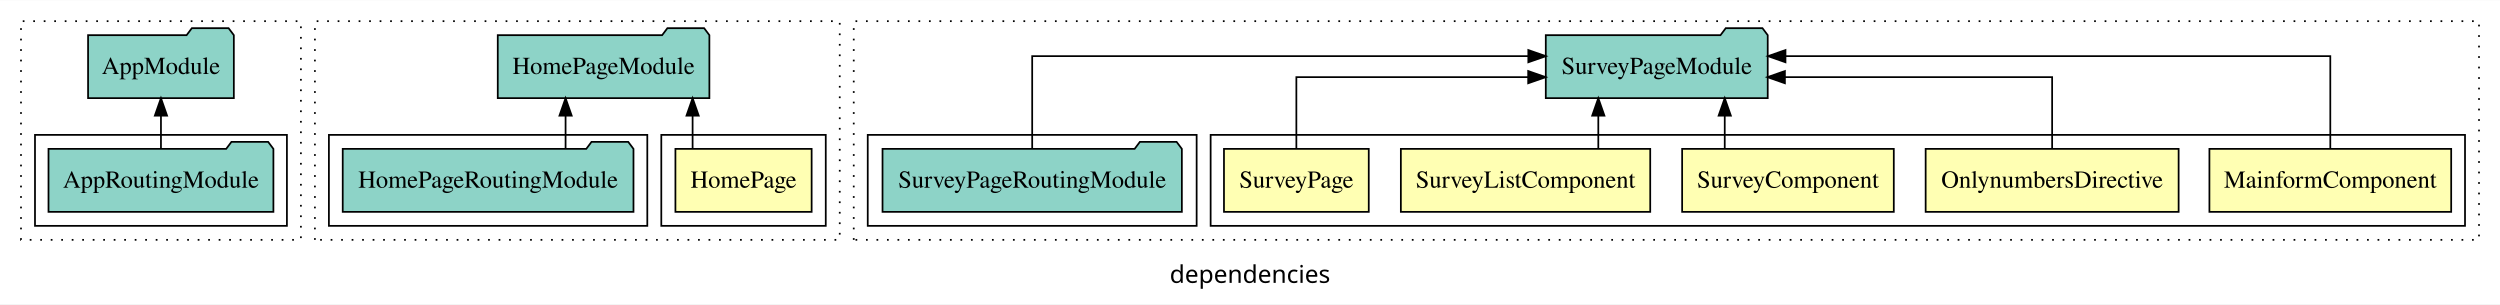
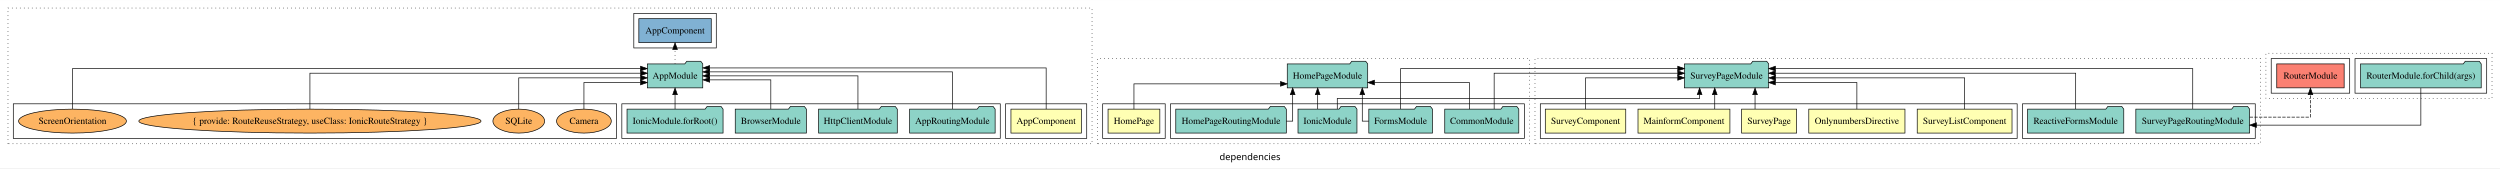
- <svg xmlns="http://www.w3.org/2000/svg" width="1429pt" height="174pt" viewBox="0.00 0.00 1429.00 173.80">
-   <g id="graph0" class="graph" transform="scale(1 1) rotate(0) translate(4 169.8)">
-     <polygon fill="white" stroke="transparent" points="-4,4 -4,-169.8 1425,-169.8 1425,4 -4,4" />
-     <text text-anchor="middle" x="710.5" y="-8.2" font-family="sans-serif" font-size="14.00">dependencies</text>
+ <svg xmlns="http://www.w3.org/2000/svg" width="3759pt" height="253pt" viewBox="0.00 0.00 3759.00 252.80">
+   <g id="graph0" class="graph" transform="scale(1 1) rotate(0) translate(4 248.8)">
+     <polygon fill="white" stroke="transparent" points="-4,4 -4,-248.8 3755,-248.8 3755,4 -4,4" />
+     <text text-anchor="middle" x="1875.5" y="-8.2" font-family="sans-serif" font-size="14.00">dependencies</text>
    <g id="clust1" class="cluster">
-       <polygon fill="none" stroke="black" stroke-dasharray="1,5" points="8,-32.8 8,-157.8 168,-157.8 168,-32.8 8,-32.8" />
-     </g>
-     <g id="clust3" class="cluster">
-       <polygon fill="none" stroke="black" points="16,-40.8 16,-92.8 160,-92.8 160,-40.8 16,-40.8" />
-     </g>
-     <g id="clust13" class="cluster">
-       <polygon fill="none" stroke="black" stroke-dasharray="1,5" points="176,-32.8 176,-157.8 476,-157.8 476,-32.8 176,-32.8" />
-     </g>
-     <g id="clust14" class="cluster">
-       <polygon fill="none" stroke="black" points="374,-40.8 374,-92.8 468,-92.8 468,-40.8 374,-40.8" />
+       <polygon fill="none" stroke="black" stroke-dasharray="1,5" points="8,-32.8 8,-236.8 1638,-236.8 1638,-32.8 8,-32.8" />
+     </g>
+     <g id="clust2" class="cluster">
+       <polygon fill="none" stroke="black" points="1508,-40.8 1508,-92.8 1630,-92.8 1630,-40.8 1508,-40.8" />
+     </g>
+     <g id="clust4" class="cluster">
+       <polygon fill="none" stroke="black" points="931,-40.8 931,-92.8 1500,-92.8 1500,-40.8 931,-40.8" />
+     </g>
+     <g id="clust6" class="cluster">
+       <polygon fill="none" stroke="black" points="949,-176.8 949,-228.8 1073,-228.8 1073,-176.8 949,-176.8" />
+     </g>
+     <g id="clust7" class="cluster">
+       <polygon fill="none" stroke="black" points="16,-40.8 16,-92.8 923,-92.8 923,-40.8 16,-40.8" />
+     </g>
+     <g id="clust8" class="cluster">
+       <polygon fill="none" stroke="black" stroke-dasharray="1,5" points="1646,-32.8 1646,-160.8 2296,-160.8 2296,-32.8 1646,-32.8" />
+     </g>
+     <g id="clust9" class="cluster">
+       <polygon fill="none" stroke="black" points="1654,-40.8 1654,-92.8 1748,-92.8 1748,-40.8 1654,-40.8" />
+     </g>
+     <g id="clust11" class="cluster">
+       <polygon fill="none" stroke="black" points="1756,-40.8 1756,-92.8 2288,-92.8 2288,-40.8 1756,-40.8" />
+     </g>
+     <g id="clust15" class="cluster">
+       <polygon fill="none" stroke="black" stroke-dasharray="1,5" points="2304,-32.8 2304,-160.8 3395,-160.8 3395,-32.8 2304,-32.8" />
    </g>
    <g id="clust16" class="cluster">
-       <polygon fill="none" stroke="black" points="184,-40.8 184,-92.8 366,-92.8 366,-40.8 184,-40.8" />
+       <polygon fill="none" stroke="black" points="2312,-40.8 2312,-92.8 3029,-92.8 3029,-40.8 2312,-40.8" />
+     </g>
+     <g id="clust22" class="cluster">
+       <polygon fill="none" stroke="black" points="3037,-40.8 3037,-92.8 3387,-92.8 3387,-40.8 3037,-40.8" />
    </g>
    <g id="clust26" class="cluster">
-       <polygon fill="none" stroke="black" stroke-dasharray="1,5" points="484,-32.8 484,-157.8 1413,-157.8 1413,-32.8 484,-32.8" />
-     </g>
-     <g id="clust27" class="cluster">
-       <polygon fill="none" stroke="black" points="688,-40.8 688,-92.8 1405,-92.8 1405,-40.8 688,-40.8" />
-     </g>
-     <g id="clust33" class="cluster">
-       <polygon fill="none" stroke="black" points="492,-40.8 492,-92.8 680,-92.8 680,-40.8 492,-40.8" />
+       <polygon fill="none" stroke="black" stroke-dasharray="1,5" points="3403,-100.8 3403,-168.8 3743,-168.8 3743,-100.8 3403,-100.8" />
+     </g>
+     <g id="clust28" class="cluster">
+       <polygon fill="none" stroke="black" points="3537,-108.8 3537,-160.8 3735,-160.8 3735,-108.8 3537,-108.8" />
+     </g>
+     <g id="clust29" class="cluster">
+       <polygon fill="none" stroke="black" points="3411,-108.8 3411,-160.8 3529,-160.8 3529,-108.8 3411,-108.8" />
    </g>
    <g id="node1" class="node">
-       <polygon fill="#8dd3c7" stroke="black" points="152.28,-84.8 149.28,-88.8 128.28,-88.8 125.28,-84.8 23.72,-84.8 23.72,-48.8 152.28,-48.8 152.28,-84.8" />
-       <text text-anchor="middle" x="88" y="-62.6" font-family="Times,serif" font-size="14.00">AppRoutingModule</text>
+       <polygon fill="#ffffb3" stroke="black" points="1621.94,-84.8 1516.06,-84.8 1516.06,-48.8 1621.94,-48.8 1621.94,-84.8" />
+       <text text-anchor="middle" x="1569" y="-62.6" font-family="Times,serif" font-size="14.00">AppComponent</text>
    </g>
    <g id="node2" class="node">
-       <polygon fill="#8dd3c7" stroke="black" points="129.66,-149.8 126.66,-153.8 105.66,-153.8 102.66,-149.8 46.34,-149.8 46.34,-113.8 129.66,-113.8 129.66,-149.8" />
-       <text text-anchor="middle" x="88" y="-127.6" font-family="Times,serif" font-size="14.00">AppModule</text>
+       <polygon fill="#8dd3c7" stroke="black" points="1052.66,-152.8 1049.66,-156.8 1028.66,-156.8 1025.66,-152.8 969.34,-152.8 969.34,-116.8 1052.66,-116.8 1052.66,-152.8" />
+       <text text-anchor="middle" x="1011" y="-130.6" font-family="Times,serif" font-size="14.00">AppModule</text>
    </g>
    <g id="edge1" class="edge">
-       <path fill="none" stroke="black" d="M88,-84.91C88,-84.91 88,-103.79 88,-103.79" />
-       <polygon fill="black" stroke="black" points="84.5,-103.79 88,-113.79 91.5,-103.79 84.5,-103.79" />
+       <path fill="none" stroke="black" d="M1569,-84.95C1569,-108.56 1569,-146.8 1569,-146.8 1569,-146.8 1062.94,-146.8 1062.94,-146.8" />
+       <polygon fill="black" stroke="black" points="1062.94,-143.3 1052.94,-146.8 1062.94,-150.3 1062.94,-143.3" />
+     </g>
+     <g id="node7" class="node">
+       <polygon fill="#80b1d3" stroke="black" points="1065.44,-220.8 956.56,-220.8 956.56,-184.8 1065.44,-184.8 1065.44,-220.8" />
+       <text text-anchor="middle" x="1011" y="-198.6" font-family="Times,serif" font-size="14.00">AppComponent </text>
+     </g>
+     <g id="edge6" class="edge">
+       <path fill="none" stroke="black" stroke-dasharray="1,5" d="M1011,-153.02C1011,-153.02 1011,-174.53 1011,-174.53" />
+       <polygon fill="black" stroke="black" points="1007.5,-174.53 1011,-184.53 1014.5,-174.53 1007.5,-174.53" />
    </g>
    <g id="node3" class="node">
-       <polygon fill="#ffffb3" stroke="black" points="459.93,-84.8 382.07,-84.8 382.07,-48.8 459.93,-48.8 459.93,-84.8" />
-       <text text-anchor="middle" x="421" y="-62.6" font-family="Times,serif" font-size="14.00">HomePage</text>
+       <polygon fill="#8dd3c7" stroke="black" points="1208.49,-84.8 1205.49,-88.8 1184.49,-88.8 1181.49,-84.8 1101.51,-84.8 1101.51,-48.8 1208.49,-48.8 1208.49,-84.8" />
+       <text text-anchor="middle" x="1155" y="-62.6" font-family="Times,serif" font-size="14.00">BrowserModule</text>
+     </g>
+     <g id="edge2" class="edge">
+       <path fill="none" stroke="black" d="M1155,-85.07C1155,-103.36 1155,-128.8 1155,-128.8 1155,-128.8 1063.04,-128.8 1063.04,-128.8" />
+       <polygon fill="black" stroke="black" points="1063.04,-125.3 1053.04,-128.8 1063.04,-132.3 1063.04,-125.3" />
    </g>
    <g id="node4" class="node">
-       <polygon fill="#8dd3c7" stroke="black" points="401.48,-149.8 398.48,-153.8 377.48,-153.8 374.48,-149.8 280.52,-149.8 280.52,-113.8 401.48,-113.8 401.48,-149.8" />
-       <text text-anchor="middle" x="341" y="-127.6" font-family="Times,serif" font-size="14.00">HomePageModule</text>
-     </g>
-     <g id="edge2" class="edge">
-       <path fill="none" stroke="black" d="M391.89,-84.91C391.89,-84.91 391.89,-103.79 391.89,-103.79" />
-       <polygon fill="black" stroke="black" points="388.39,-103.79 391.89,-113.79 395.39,-103.79 388.39,-103.79" />
+       <polygon fill="#8dd3c7" stroke="black" points="1083.19,-84.8 1080.19,-88.8 1059.19,-88.8 1056.19,-84.8 938.81,-84.8 938.81,-48.8 1083.19,-48.8 1083.19,-84.8" />
+       <text text-anchor="middle" x="1011" y="-62.6" font-family="Times,serif" font-size="14.00">IonicModule.forRoot()</text>
+     </g>
+     <g id="edge3" class="edge">
+       <path fill="none" stroke="black" d="M1011,-85.02C1011,-85.02 1011,-106.53 1011,-106.53" />
+       <polygon fill="black" stroke="black" points="1007.5,-106.53 1011,-116.53 1014.5,-106.53 1007.5,-106.53" />
    </g>
    <g id="node5" class="node">
-       <polygon fill="#8dd3c7" stroke="black" points="358.1,-84.8 355.1,-88.8 334.1,-88.8 331.1,-84.8 191.9,-84.8 191.9,-48.8 358.1,-48.8 358.1,-84.8" />
-       <text text-anchor="middle" x="275" y="-62.6" font-family="Times,serif" font-size="14.00">HomePageRoutingModule</text>
-     </g>
-     <g id="edge3" class="edge">
-       <path fill="none" stroke="black" d="M319.28,-84.91C319.28,-84.91 319.28,-103.79 319.28,-103.79" />
-       <polygon fill="black" stroke="black" points="315.78,-103.79 319.28,-113.79 322.78,-103.79 315.78,-103.79" />
+       <polygon fill="#8dd3c7" stroke="black" points="1492.28,-84.8 1489.28,-88.8 1468.28,-88.8 1465.28,-84.8 1363.72,-84.8 1363.72,-48.8 1492.28,-48.8 1492.28,-84.8" />
+       <text text-anchor="middle" x="1428" y="-62.6" font-family="Times,serif" font-size="14.00">AppRoutingModule</text>
+     </g>
+     <g id="edge4" class="edge">
+       <path fill="none" stroke="black" d="M1428,-85.09C1428,-107.01 1428,-140.8 1428,-140.8 1428,-140.8 1062.89,-140.8 1062.89,-140.8" />
+       <polygon fill="black" stroke="black" points="1062.89,-137.3 1052.89,-140.8 1062.89,-144.3 1062.89,-137.3" />
    </g>
    <g id="node6" class="node">
-       <polygon fill="#ffffb3" stroke="black" points="1397.1,-84.8 1258.9,-84.8 1258.9,-48.8 1397.1,-48.8 1397.1,-84.8" />
-       <text text-anchor="middle" x="1328" y="-62.6" font-family="Times,serif" font-size="14.00">MainformComponent</text>
+       <polygon fill="#8dd3c7" stroke="black" points="1345.16,-84.8 1342.16,-88.8 1321.16,-88.8 1318.16,-84.8 1226.84,-84.8 1226.84,-48.8 1345.16,-48.8 1345.16,-84.8" />
+       <text text-anchor="middle" x="1286" y="-62.6" font-family="Times,serif" font-size="14.00">HttpClientModule</text>
+     </g>
+     <g id="edge5" class="edge">
+       <path fill="none" stroke="black" d="M1286,-85.02C1286,-105.17 1286,-134.8 1286,-134.8 1286,-134.8 1062.77,-134.8 1062.77,-134.8" />
+       <polygon fill="black" stroke="black" points="1062.77,-131.3 1052.77,-134.8 1062.77,-138.3 1062.77,-131.3" />
+     </g>
+     <g id="node8" class="node">
+       <ellipse fill="#fdb462" stroke="black" cx="462" cy="-66.8" rx="257.29" ry="18" />
+       <text text-anchor="middle" x="462" y="-62.6" font-family="Times,serif" font-size="14.00">{ provide: RouteReuseStrategy, useClass: IonicRouteStrategy }</text>
+     </g>
+     <g id="edge7" class="edge">
+       <path fill="none" stroke="black" d="M462,-84.97C462,-106.3 462,-138.8 462,-138.8 462,-138.8 959.29,-138.8 959.29,-138.8" />
+       <polygon fill="black" stroke="black" points="959.29,-142.3 969.29,-138.8 959.29,-135.3 959.29,-142.3" />
+     </g>
+     <g id="node9" class="node">
+       <ellipse fill="#fdb462" stroke="black" cx="105" cy="-66.8" rx="81.08" ry="18" />
+       <text text-anchor="middle" x="105" y="-62.6" font-family="Times,serif" font-size="14.00">ScreenOrientation</text>
+     </g>
+     <g id="edge8" class="edge">
+       <path fill="none" stroke="black" d="M105,-85.12C105,-108.46 105,-145.8 105,-145.8 105,-145.8 959.12,-145.8 959.12,-145.8" />
+       <polygon fill="black" stroke="black" points="959.12,-149.3 969.12,-145.8 959.12,-142.3 959.12,-149.3" />
+     </g>
+     <g id="node10" class="node">
+       <ellipse fill="#fdb462" stroke="black" cx="874" cy="-66.8" rx="41.13" ry="18" />
+       <text text-anchor="middle" x="874" y="-62.6" font-family="Times,serif" font-size="14.00">Camera</text>
+     </g>
+     <g id="edge9" class="edge">
+       <path fill="none" stroke="black" d="M874,-84.83C874,-101.86 874,-124.8 874,-124.8 874,-124.8 959.15,-124.8 959.15,-124.8" />
+       <polygon fill="black" stroke="black" points="959.15,-128.3 969.15,-124.8 959.15,-121.3 959.15,-128.3" />
    </g>
    <g id="node11" class="node">
-       <polygon fill="#8dd3c7" stroke="black" points="1006.43,-149.8 1003.43,-153.8 982.43,-153.8 979.43,-149.8 879.57,-149.8 879.57,-113.8 1006.43,-113.8 1006.43,-149.8" />
-       <text text-anchor="middle" x="943" y="-127.6" font-family="Times,serif" font-size="14.00">SurveyPageModule</text>
-     </g>
-     <g id="edge4" class="edge">
-       <path fill="none" stroke="black" d="M1328,-85.08C1328,-106.12 1328,-137.8 1328,-137.8 1328,-137.8 1016.57,-137.8 1016.57,-137.8" />
-       <polygon fill="black" stroke="black" points="1016.57,-134.3 1006.57,-137.8 1016.57,-141.3 1016.57,-134.3" />
-     </g>
-     <g id="node7" class="node">
-       <polygon fill="#ffffb3" stroke="black" points="1241.3,-84.8 1096.7,-84.8 1096.7,-48.8 1241.3,-48.8 1241.3,-84.8" />
-       <text text-anchor="middle" x="1169" y="-62.6" font-family="Times,serif" font-size="14.00">OnlynumbersDirective</text>
-     </g>
-     <g id="edge5" class="edge">
-       <path fill="none" stroke="black" d="M1169,-84.82C1169,-102.17 1169,-125.8 1169,-125.8 1169,-125.8 1016.25,-125.8 1016.25,-125.8" />
-       <polygon fill="black" stroke="black" points="1016.25,-122.3 1006.25,-125.8 1016.25,-129.3 1016.25,-122.3" />
-     </g>
-     <g id="node8" class="node">
-       <polygon fill="#ffffb3" stroke="black" points="1078.49,-84.8 957.51,-84.8 957.51,-48.8 1078.49,-48.8 1078.49,-84.8" />
-       <text text-anchor="middle" x="1018" y="-62.6" font-family="Times,serif" font-size="14.00">SurveyComponent</text>
-     </g>
-     <g id="edge6" class="edge">
-       <path fill="none" stroke="black" d="M981.86,-84.91C981.86,-84.91 981.86,-103.79 981.86,-103.79" />
-       <polygon fill="black" stroke="black" points="978.36,-103.79 981.86,-113.79 985.36,-103.79 978.36,-103.79" />
-     </g>
-     <g id="node9" class="node">
-       <polygon fill="#ffffb3" stroke="black" points="939.27,-84.8 796.73,-84.8 796.73,-48.8 939.27,-48.8 939.27,-84.8" />
-       <text text-anchor="middle" x="868" y="-62.6" font-family="Times,serif" font-size="14.00">SurveyListComponent</text>
-     </g>
-     <g id="edge7" class="edge">
-       <path fill="none" stroke="black" d="M909.59,-84.91C909.59,-84.91 909.59,-103.79 909.59,-103.79" />
-       <polygon fill="black" stroke="black" points="906.09,-103.79 909.59,-113.79 913.09,-103.79 906.09,-103.79" />
-     </g>
-     <g id="node10" class="node">
-       <polygon fill="#ffffb3" stroke="black" points="778.38,-84.8 695.62,-84.8 695.62,-48.8 778.38,-48.8 778.38,-84.8" />
-       <text text-anchor="middle" x="737" y="-62.6" font-family="Times,serif" font-size="14.00">SurveyPage</text>
-     </g>
-     <g id="edge8" class="edge">
-       <path fill="none" stroke="black" d="M737,-84.82C737,-102.17 737,-125.8 737,-125.8 737,-125.8 869.51,-125.8 869.51,-125.8" />
-       <polygon fill="black" stroke="black" points="869.51,-129.3 879.51,-125.8 869.51,-122.3 869.51,-129.3" />
+       <ellipse fill="#fdb462" stroke="black" cx="776" cy="-66.8" rx="38.86" ry="18" />
+       <text text-anchor="middle" x="776" y="-62.6" font-family="Times,serif" font-size="14.00">SQLite</text>
+     </g>
+     <g id="edge10" class="edge">
+       <path fill="none" stroke="black" d="M776,-84.91C776,-104.14 776,-131.8 776,-131.8 776,-131.8 959.26,-131.8 959.26,-131.8" />
+       <polygon fill="black" stroke="black" points="959.26,-135.3 969.26,-131.8 959.26,-128.3 959.26,-135.3" />
    </g>
    <g id="node12" class="node">
-       <polygon fill="#8dd3c7" stroke="black" points="671.55,-84.8 668.55,-88.8 647.55,-88.8 644.55,-84.8 500.45,-84.8 500.45,-48.8 671.55,-48.8 671.55,-84.8" />
-       <text text-anchor="middle" x="586" y="-62.6" font-family="Times,serif" font-size="14.00">SurveyPageRoutingModule</text>
-     </g>
-     <g id="edge9" class="edge">
-       <path fill="none" stroke="black" d="M586,-85.08C586,-106.12 586,-137.8 586,-137.8 586,-137.8 869.59,-137.8 869.59,-137.8" />
-       <polygon fill="black" stroke="black" points="869.59,-141.3 879.59,-137.8 869.59,-134.3 869.59,-141.3" />
+       <polygon fill="#ffffb3" stroke="black" points="1739.93,-84.8 1662.07,-84.8 1662.07,-48.8 1739.93,-48.8 1739.93,-84.8" />
+       <text text-anchor="middle" x="1701" y="-62.6" font-family="Times,serif" font-size="14.00">HomePage</text>
+     </g>
+     <g id="node13" class="node">
+       <polygon fill="#8dd3c7" stroke="black" points="2052.48,-152.8 2049.48,-156.8 2028.48,-156.8 2025.48,-152.8 1931.52,-152.8 1931.52,-116.8 2052.48,-116.8 2052.48,-152.8" />
+       <text text-anchor="middle" x="1992" y="-130.6" font-family="Times,serif" font-size="14.00">HomePageModule</text>
+     </g>
+     <g id="edge11" class="edge">
+       <path fill="none" stroke="black" d="M1701,-84.83C1701,-101.2 1701,-122.8 1701,-122.8 1701,-122.8 1921.35,-122.8 1921.35,-122.8" />
+       <polygon fill="black" stroke="black" points="1921.35,-126.3 1931.35,-122.8 1921.35,-119.3 1921.35,-126.3" />
+     </g>
+     <g id="node14" class="node">
+       <polygon fill="#8dd3c7" stroke="black" points="2279.67,-84.8 2276.67,-88.8 2255.67,-88.8 2252.67,-84.8 2168.33,-84.8 2168.33,-48.8 2279.67,-48.8 2279.67,-84.8" />
+       <text text-anchor="middle" x="2224" y="-62.6" font-family="Times,serif" font-size="14.00">CommonModule</text>
+     </g>
+     <g id="edge12" class="edge">
+       <path fill="none" stroke="black" d="M2205.39,-84.83C2205.39,-101.86 2205.39,-124.8 2205.39,-124.8 2205.39,-124.8 2062.58,-124.8 2062.58,-124.8" />
+       <polygon fill="black" stroke="black" points="2062.58,-121.3 2052.58,-124.8 2062.58,-128.3 2062.58,-121.3" />
+     </g>
+     <g id="node23" class="node">
+       <polygon fill="#8dd3c7" stroke="black" points="2655.43,-152.8 2652.43,-156.8 2631.43,-156.8 2628.43,-152.8 2528.57,-152.8 2528.57,-116.8 2655.43,-116.8 2655.43,-152.8" />
+       <text text-anchor="middle" x="2592" y="-130.6" font-family="Times,serif" font-size="14.00">SurveyPageModule</text>
+     </g>
+     <g id="edge21" class="edge">
+       <path fill="none" stroke="black" d="M2242.61,-84.97C2242.61,-106.3 2242.61,-138.8 2242.61,-138.8 2242.61,-138.8 2518.73,-138.8 2518.73,-138.8" />
+       <polygon fill="black" stroke="black" points="2518.73,-142.3 2528.73,-138.8 2518.73,-135.3 2518.73,-142.3" />
+     </g>
+     <g id="node15" class="node">
+       <polygon fill="#8dd3c7" stroke="black" points="2149.84,-84.8 2146.84,-88.8 2125.84,-88.8 2122.84,-84.8 2054.16,-84.8 2054.16,-48.8 2149.84,-48.8 2149.84,-84.8" />
+       <text text-anchor="middle" x="2102" y="-62.6" font-family="Times,serif" font-size="14.00">FormsModule</text>
+     </g>
+     <g id="edge13" class="edge">
+       <path fill="none" stroke="black" d="M2054.11,-66.8C2048.27,-66.8 2044.32,-66.8 2044.32,-66.8 2044.32,-66.8 2044.32,-106.58 2044.32,-106.58" />
+       <polygon fill="black" stroke="black" points="2040.82,-106.58 2044.32,-116.58 2047.82,-106.58 2040.82,-106.58" />
+     </g>
+     <g id="edge22" class="edge">
+       <path fill="none" stroke="black" d="M2102,-85.12C2102,-108.46 2102,-145.8 2102,-145.8 2102,-145.8 2518.69,-145.8 2518.69,-145.8" />
+       <polygon fill="black" stroke="black" points="2518.69,-149.3 2528.69,-145.8 2518.69,-142.3 2518.69,-149.3" />
+     </g>
+     <g id="node16" class="node">
+       <polygon fill="#8dd3c7" stroke="black" points="2036.32,-84.8 2033.32,-88.8 2012.32,-88.8 2009.32,-84.8 1947.68,-84.8 1947.68,-48.8 2036.32,-48.8 2036.32,-84.8" />
+       <text text-anchor="middle" x="1992" y="-62.6" font-family="Times,serif" font-size="14.00">IonicModule</text>
+     </g>
+     <g id="edge14" class="edge">
+       <path fill="none" stroke="black" d="M1977.28,-85.02C1977.28,-85.02 1977.28,-106.53 1977.28,-106.53" />
+       <polygon fill="black" stroke="black" points="1973.78,-106.53 1977.28,-116.53 1980.78,-106.53 1973.78,-106.53" />
+     </g>
+     <g id="edge24" class="edge">
+       <path fill="none" stroke="black" d="M2006.72,-84.99C2006.72,-93.08 2006.72,-100.8 2006.72,-100.8 2006.72,-100.8 2551.54,-100.8 2551.54,-100.8 2551.54,-100.8 2551.54,-106.61 2551.54,-106.61" />
+       <polygon fill="black" stroke="black" points="2548.04,-106.61 2551.54,-116.61 2555.04,-106.61 2548.04,-106.61" />
+     </g>
+     <g id="node17" class="node">
+       <polygon fill="#8dd3c7" stroke="black" points="1930.1,-84.8 1927.1,-88.8 1906.1,-88.8 1903.1,-84.8 1763.9,-84.8 1763.9,-48.8 1930.1,-48.8 1930.1,-84.8" />
+       <text text-anchor="middle" x="1847" y="-62.6" font-family="Times,serif" font-size="14.00">HomePageRoutingModule</text>
+     </g>
+     <g id="edge15" class="edge">
+       <path fill="none" stroke="black" d="M1930.11,-66.8C1936,-66.8 1939.68,-66.8 1939.68,-66.8 1939.68,-66.8 1939.68,-106.58 1939.68,-106.58" />
+       <polygon fill="black" stroke="black" points="1936.18,-106.58 1939.68,-116.58 1943.18,-106.58 1936.18,-106.58" />
+     </g>
+     <g id="node18" class="node">
+       <polygon fill="#ffffb3" stroke="black" points="2697.38,-84.8 2614.62,-84.8 2614.62,-48.8 2697.38,-48.8 2697.38,-84.8" />
+       <text text-anchor="middle" x="2656" y="-62.6" font-family="Times,serif" font-size="14.00">SurveyPage</text>
+     </g>
+     <g id="edge16" class="edge">
+       <path fill="none" stroke="black" d="M2634.89,-85.02C2634.89,-85.02 2634.89,-106.53 2634.89,-106.53" />
+       <polygon fill="black" stroke="black" points="2631.39,-106.53 2634.89,-116.53 2638.39,-106.53 2631.39,-106.53" />
+     </g>
+     <g id="node19" class="node">
+       <polygon fill="#ffffb3" stroke="black" points="2597.1,-84.8 2458.9,-84.8 2458.9,-48.8 2597.1,-48.8 2597.1,-84.8" />
+       <text text-anchor="middle" x="2528" y="-62.6" font-family="Times,serif" font-size="14.00">MainformComponent</text>
+     </g>
+     <g id="edge17" class="edge">
+       <path fill="none" stroke="black" d="M2574.29,-85.02C2574.29,-85.02 2574.29,-106.53 2574.29,-106.53" />
+       <polygon fill="black" stroke="black" points="2570.79,-106.53 2574.29,-116.53 2577.79,-106.53 2570.79,-106.53" />
+     </g>
+     <g id="node20" class="node">
+       <polygon fill="#ffffb3" stroke="black" points="2440.49,-84.8 2319.51,-84.8 2319.51,-48.8 2440.49,-48.8 2440.49,-84.8" />
+       <text text-anchor="middle" x="2380" y="-62.6" font-family="Times,serif" font-size="14.00">SurveyComponent</text>
+     </g>
+     <g id="edge18" class="edge">
+       <path fill="none" stroke="black" d="M2380,-84.91C2380,-104.14 2380,-131.8 2380,-131.8 2380,-131.8 2518.68,-131.8 2518.68,-131.8" />
+       <polygon fill="black" stroke="black" points="2518.68,-135.3 2528.68,-131.8 2518.68,-128.3 2518.68,-135.3" />
+     </g>
+     <g id="node21" class="node">
+       <polygon fill="#ffffb3" stroke="black" points="3021.27,-84.8 2878.73,-84.8 2878.73,-48.8 3021.27,-48.8 3021.27,-84.8" />
+       <text text-anchor="middle" x="2950" y="-62.6" font-family="Times,serif" font-size="14.00">SurveyListComponent</text>
+     </g>
+     <g id="edge19" class="edge">
+       <path fill="none" stroke="black" d="M2950,-84.91C2950,-104.14 2950,-131.8 2950,-131.8 2950,-131.8 2665.59,-131.8 2665.59,-131.8" />
+       <polygon fill="black" stroke="black" points="2665.59,-128.3 2655.59,-131.8 2665.59,-135.3 2665.59,-128.3" />
+     </g>
+     <g id="node22" class="node">
+       <polygon fill="#ffffb3" stroke="black" points="2860.3,-84.8 2715.7,-84.8 2715.7,-48.8 2860.3,-48.8 2860.3,-84.8" />
+       <text text-anchor="middle" x="2788" y="-62.6" font-family="Times,serif" font-size="14.00">OnlynumbersDirective</text>
+     </g>
+     <g id="edge20" class="edge">
+       <path fill="none" stroke="black" d="M2788,-84.83C2788,-101.86 2788,-124.8 2788,-124.8 2788,-124.8 2665.36,-124.8 2665.36,-124.8" />
+       <polygon fill="black" stroke="black" points="2665.36,-121.3 2655.36,-124.8 2665.36,-128.3 2665.36,-121.3" />
+     </g>
+     <g id="node24" class="node">
+       <polygon fill="#8dd3c7" stroke="black" points="3189.31,-84.8 3186.31,-88.8 3165.31,-88.8 3162.31,-84.8 3044.69,-84.8 3044.69,-48.8 3189.31,-48.8 3189.31,-84.8" />
+       <text text-anchor="middle" x="3117" y="-62.6" font-family="Times,serif" font-size="14.00">ReactiveFormsModule</text>
+     </g>
+     <g id="edge23" class="edge">
+       <path fill="none" stroke="black" d="M3117,-84.97C3117,-106.3 3117,-138.8 3117,-138.8 3117,-138.8 2665.33,-138.8 2665.33,-138.8" />
+       <polygon fill="black" stroke="black" points="2665.33,-135.3 2655.33,-138.8 2665.33,-142.3 2665.33,-135.3" />
+     </g>
+     <g id="node25" class="node">
+       <polygon fill="#8dd3c7" stroke="black" points="3378.55,-84.8 3375.55,-88.8 3354.55,-88.8 3351.55,-84.8 3207.45,-84.8 3207.45,-48.8 3378.55,-48.8 3378.55,-84.8" />
+       <text text-anchor="middle" x="3293" y="-62.6" font-family="Times,serif" font-size="14.00">SurveyPageRoutingModule</text>
+     </g>
+     <g id="edge25" class="edge">
+       <path fill="none" stroke="black" d="M3293,-85.12C3293,-108.46 3293,-145.8 3293,-145.8 3293,-145.8 2665.45,-145.8 2665.45,-145.8" />
+       <polygon fill="black" stroke="black" points="2665.45,-142.3 2655.45,-145.8 2665.45,-149.3 2665.45,-142.3" />
+     </g>
+     <g id="node27" class="node">
+       <polygon fill="#fb8072" stroke="black" points="3520.66,-152.8 3419.34,-152.8 3419.34,-116.8 3520.66,-116.8 3520.66,-152.8" />
+       <text text-anchor="middle" x="3470" y="-130.6" font-family="Times,serif" font-size="14.00">RouterModule </text>
+     </g>
+     <g id="edge27" class="edge">
+       <path fill="none" stroke="black" stroke-dasharray="5,2" d="M3378.65,-72.8C3423.83,-72.8 3470,-72.8 3470,-72.8 3470,-72.8 3470,-106.53 3470,-106.53" />
+       <polygon fill="black" stroke="black" points="3466.5,-106.53 3470,-116.53 3473.5,-106.53 3466.5,-106.53" />
+     </g>
+     <g id="node26" class="node">
+       <polygon fill="#8dd3c7" stroke="black" points="3726.75,-152.8 3723.75,-156.8 3702.75,-156.8 3699.75,-152.8 3545.25,-152.8 3545.25,-116.8 3726.75,-116.8 3726.75,-152.8" />
+       <text text-anchor="middle" x="3636" y="-130.6" font-family="Times,serif" font-size="14.00">RouterModule.forChild(args)</text>
+     </g>
+     <g id="edge26" class="edge">
+       <path fill="none" stroke="black" d="M3636,-116.51C3636,-94.59 3636,-60.8 3636,-60.8 3636,-60.8 3388.67,-60.8 3388.67,-60.8" />
+       <polygon fill="black" stroke="black" points="3388.67,-57.3 3378.67,-60.8 3388.67,-64.3 3388.67,-57.3" />
    </g>
  </g>
</svg>
